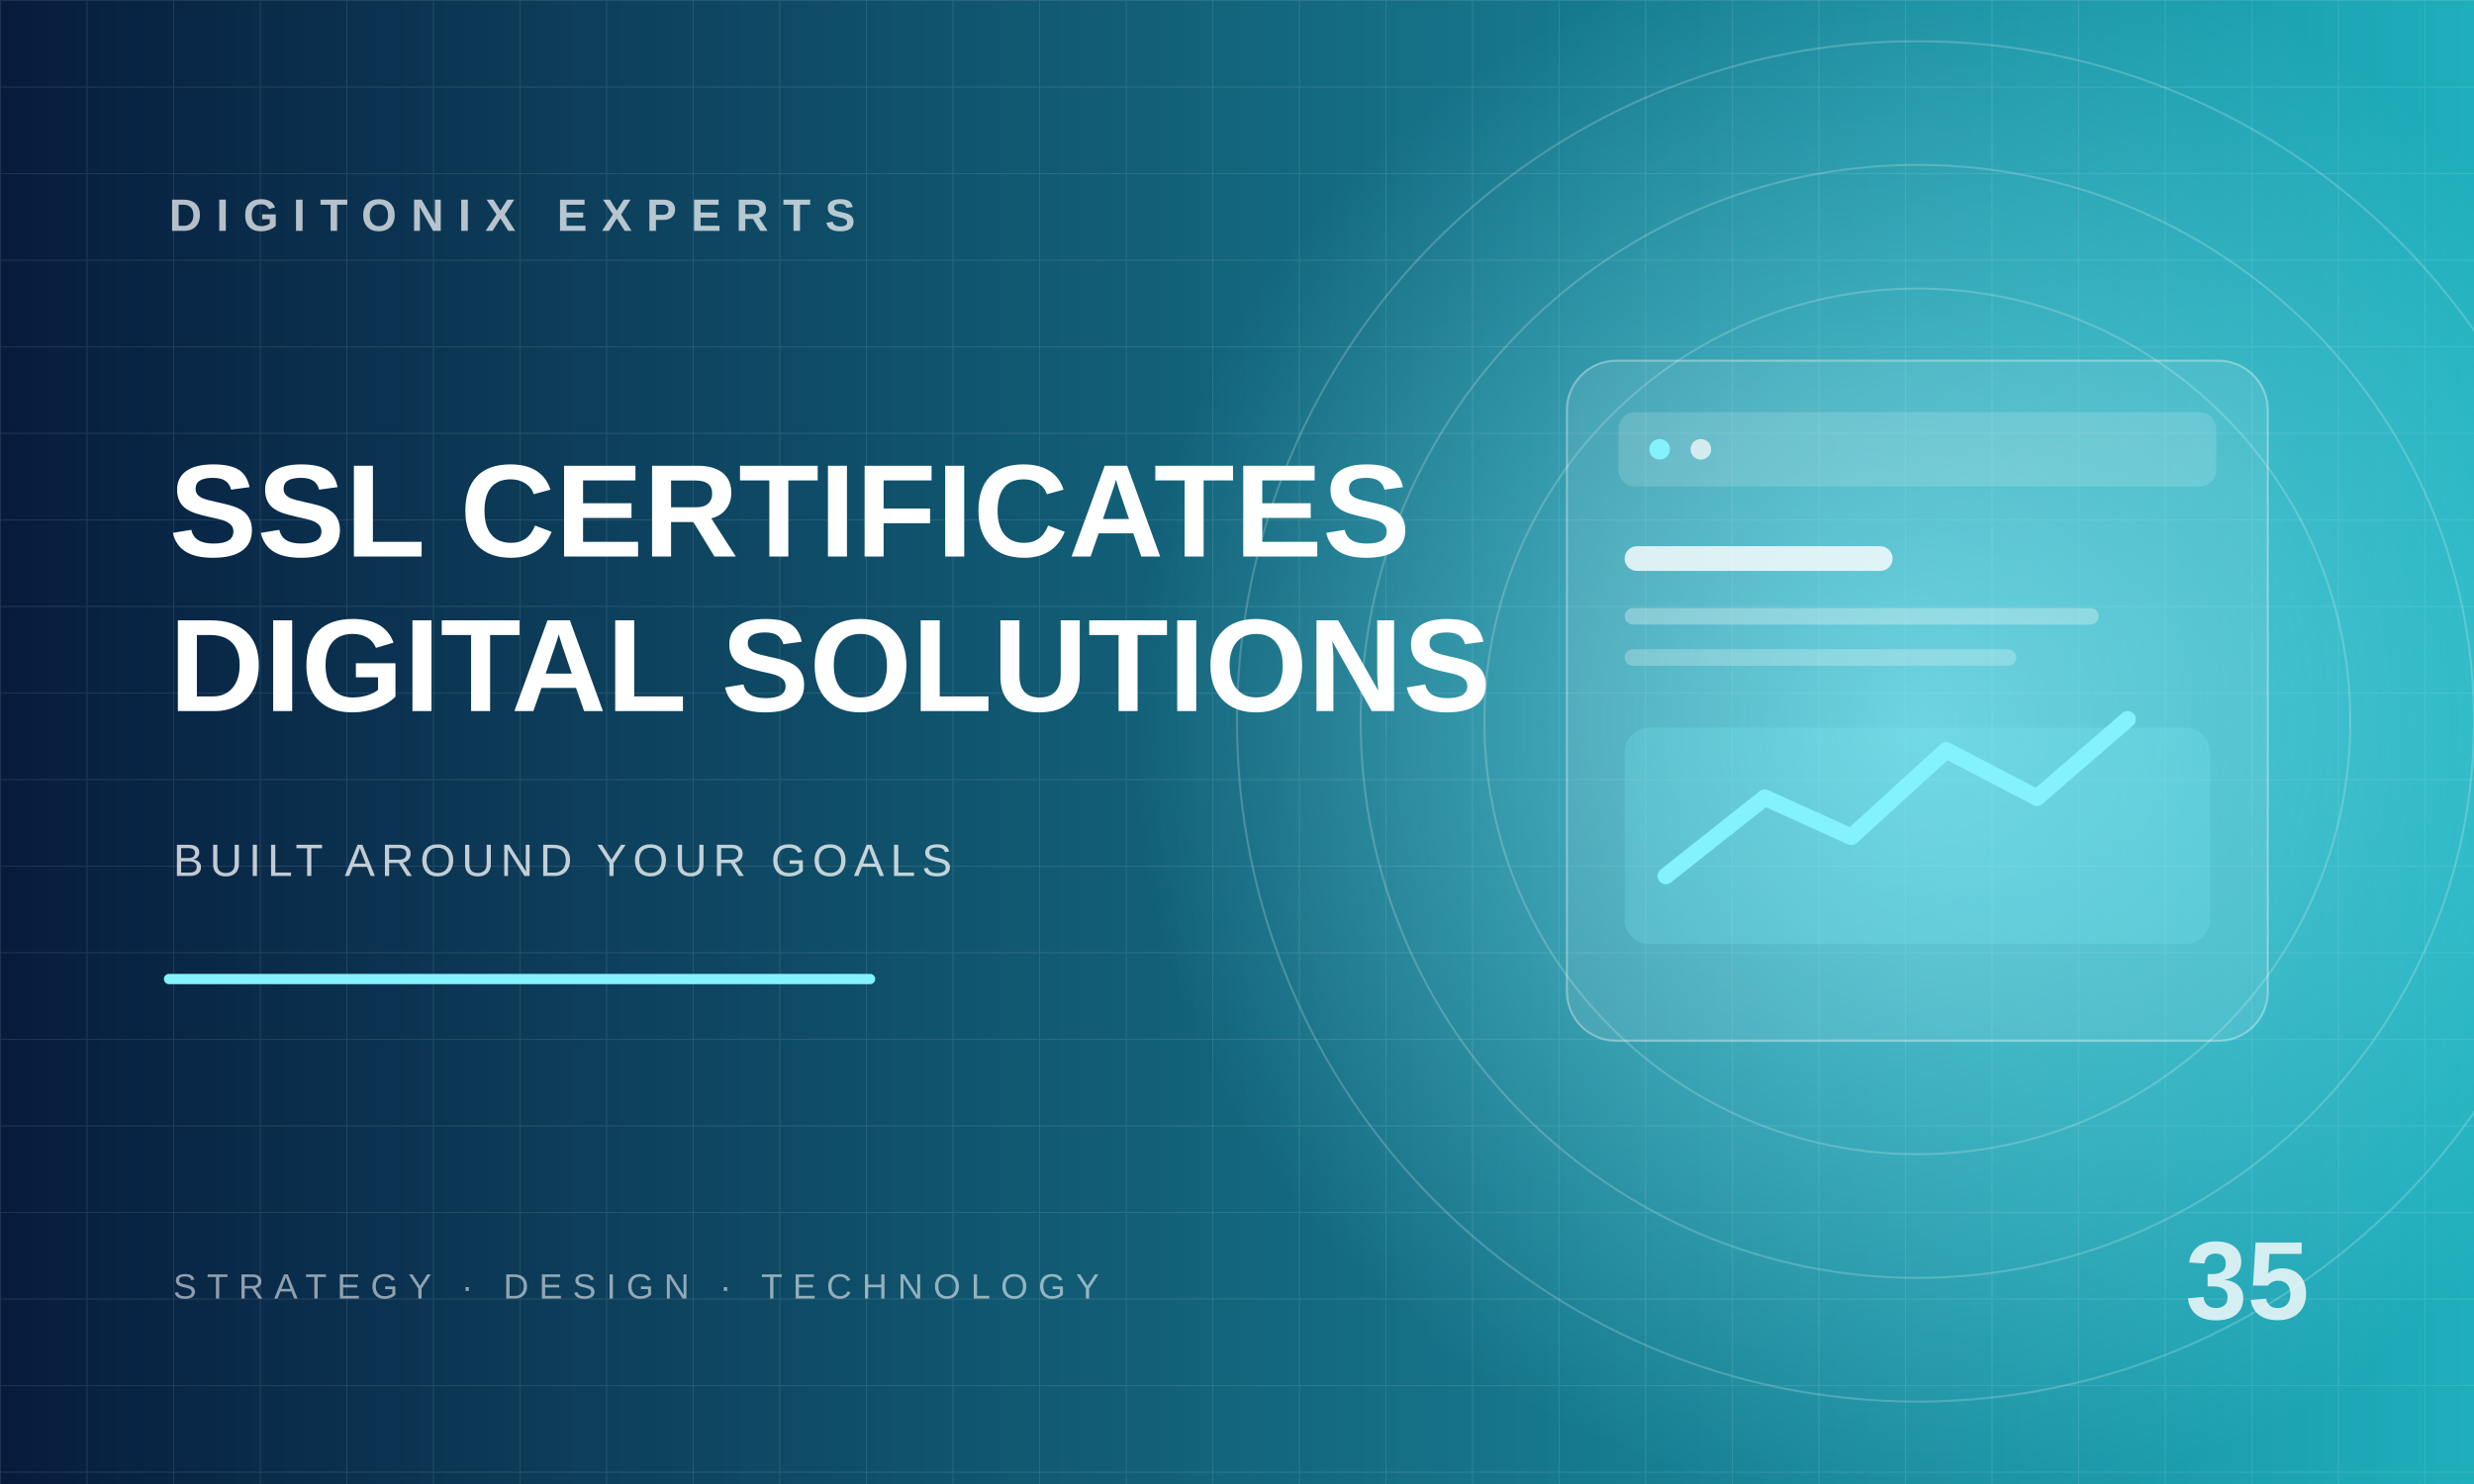
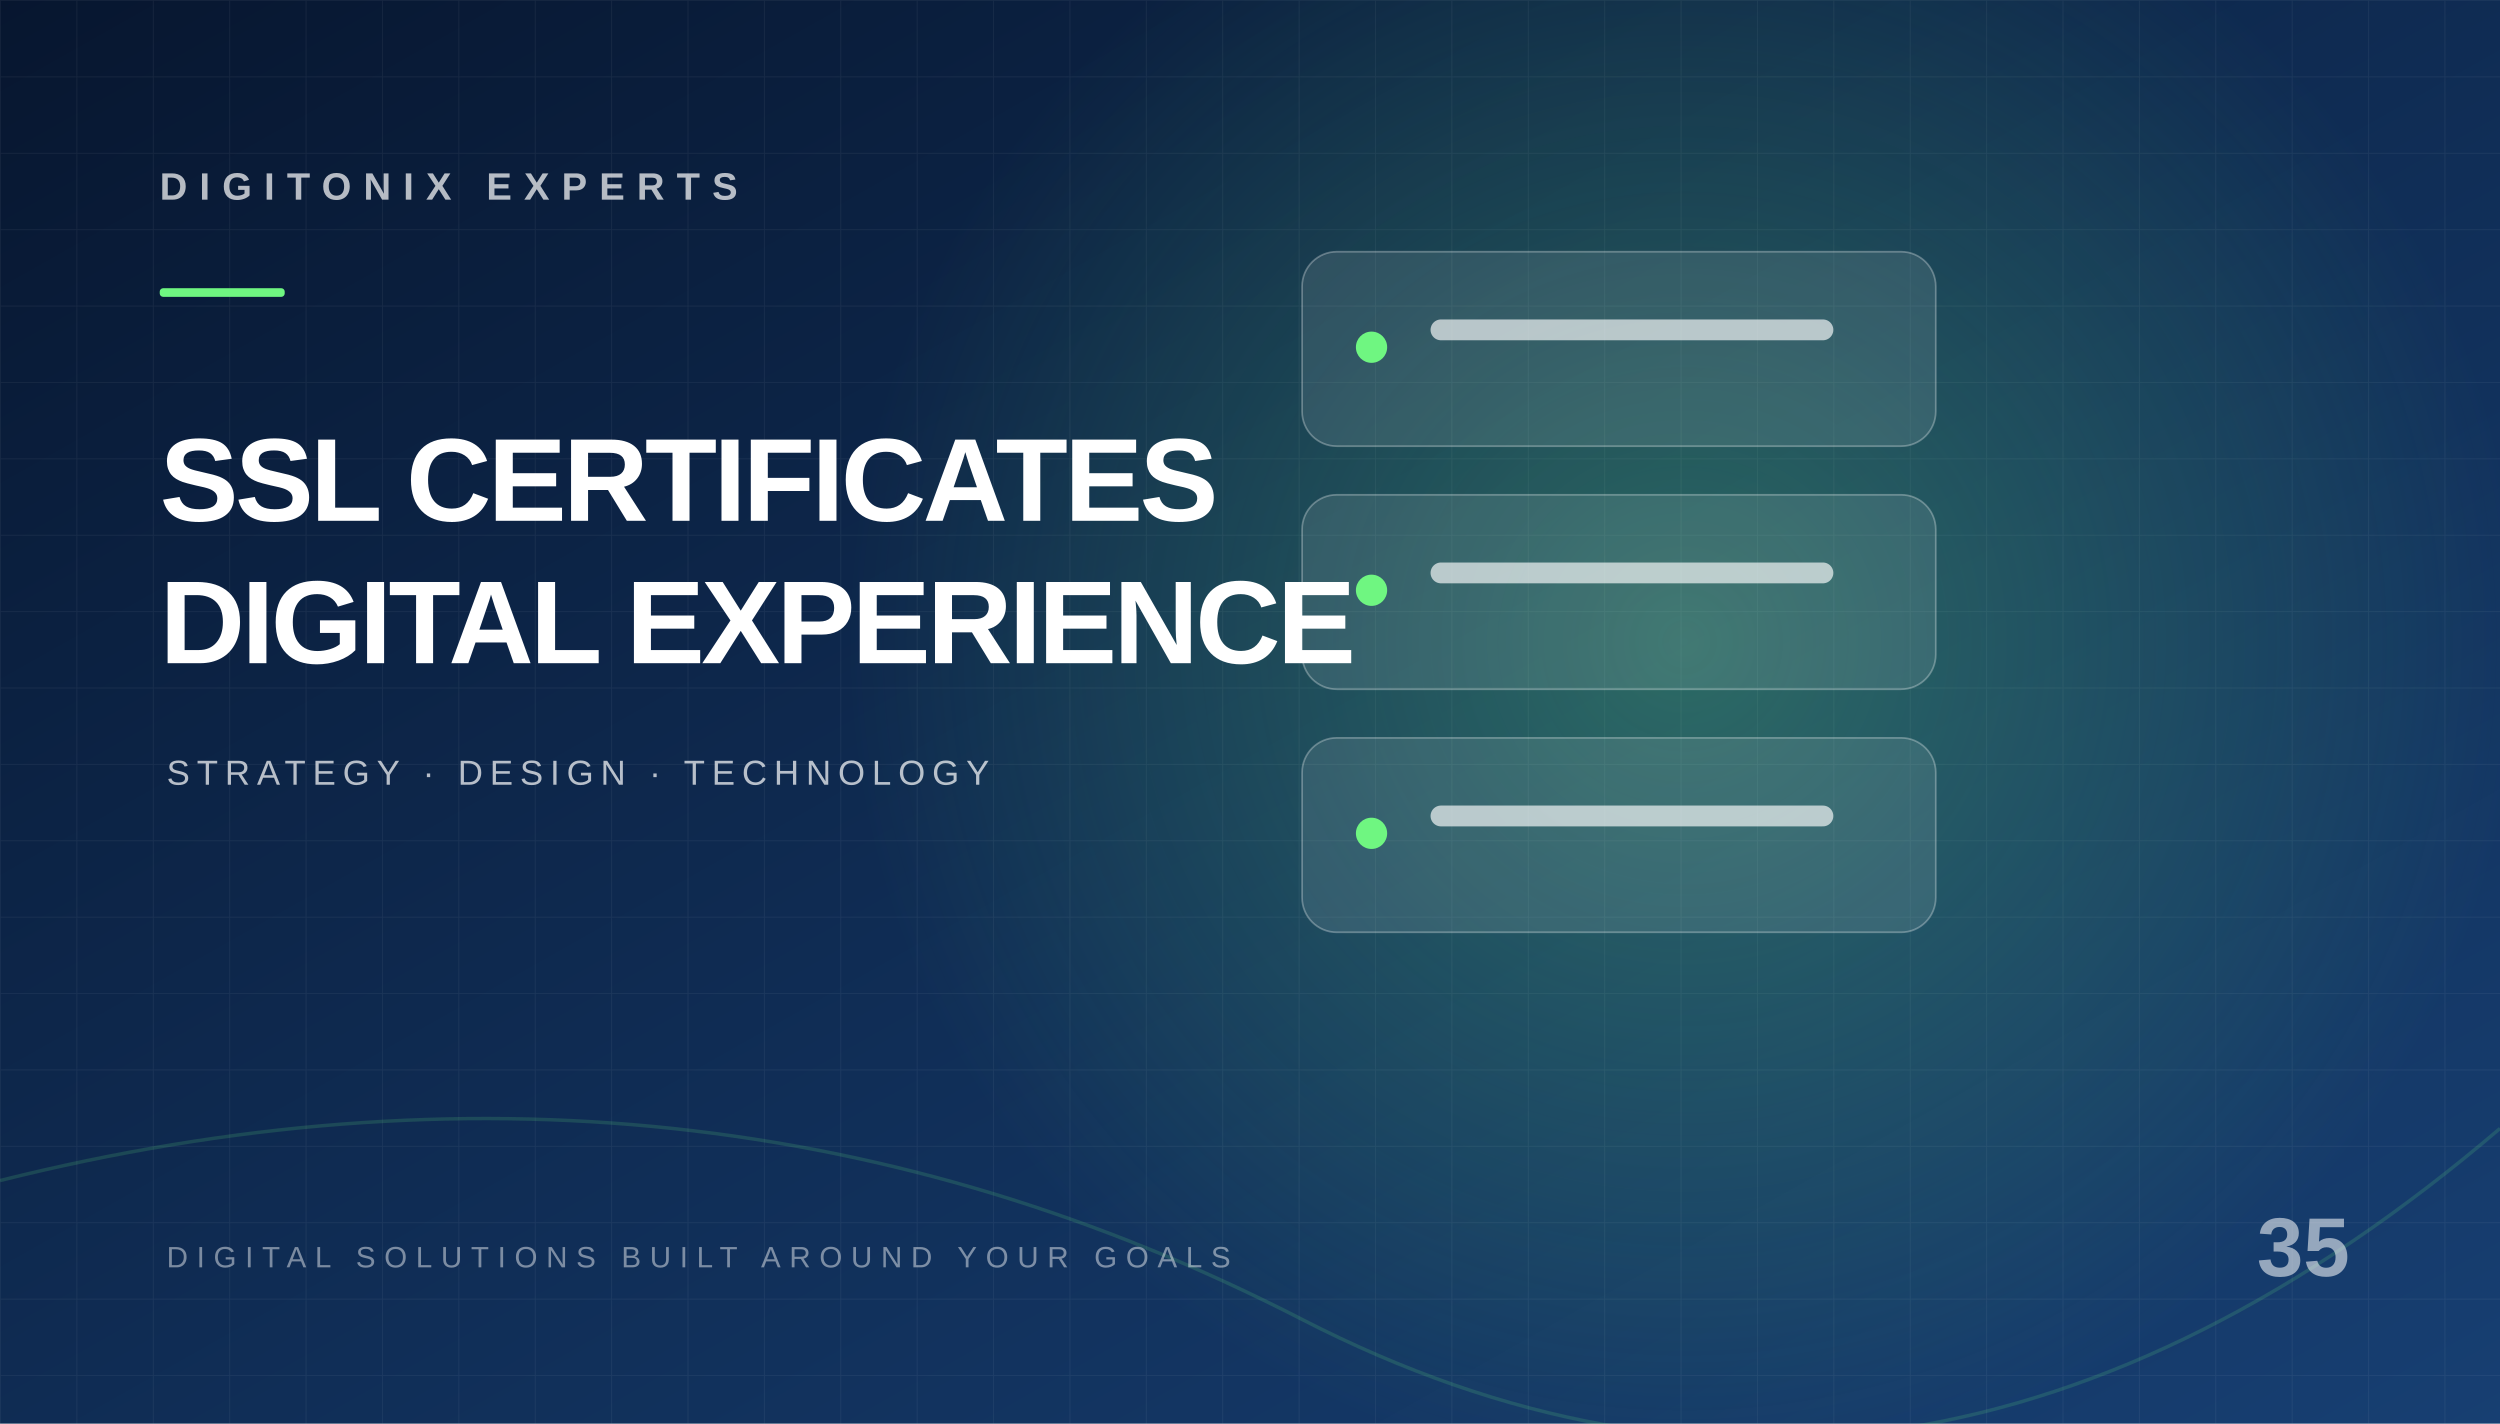
- <svg xmlns="http://www.w3.org/2000/svg" width="1200" height="720" viewBox="0 0 1200 720">
+ <svg xmlns="http://www.w3.org/2000/svg" width="1440" height="820" viewBox="0 0 1440 820">
  <defs>
-     <linearGradient id="g">
-       <stop stop-color="#071b3c" />
-       <stop offset="1" stop-color="hsl(185,72%,43%)" />
+     <linearGradient id="bg" x1="0" y1="0" x2="1" y2="1">
+       <stop stop-color="#07162f" />
+       <stop offset=".55" stop-color="#102e57" />
+       <stop offset="1" stop-color="#173f72" />
    </linearGradient>
-     <radialGradient id="r">
-       <stop stop-color="hsl(185,95%,75%)" stop-opacity=".65" />
-       <stop offset="1" stop-color="hsl(185,95%,75%)" stop-opacity="0" />
+     <radialGradient id="glow">
+       <stop stop-color="hsl(128,88%,70%)" stop-opacity=".3" />
+       <stop offset="1" stop-color="hsl(128,88%,70%)" stop-opacity="0" />
    </radialGradient>
-     <pattern id="p" width="42" height="42" patternUnits="userSpaceOnUse">
-       <path d="M42 0H0V42" fill="none" stroke="#fff" stroke-opacity=".1" />
+     <pattern id="grid" width="44" height="44" patternUnits="userSpaceOnUse">
+       <path d="M44 0H0V44" fill="none" stroke="#fff" stroke-opacity=".055" />
    </pattern>
  </defs>
-   <rect width="1200" height="720" fill="url(#g)" />
-   <rect width="1200" height="720" fill="url(#p)" />
-   <circle cx="930" cy="350" r="380" fill="url(#r)" />
-   <g fill="none" stroke="#fff" stroke-opacity=".2">
-     <circle cx="930" cy="350" r="210" />
-     <circle cx="930" cy="350" r="270" />
-     <circle cx="930" cy="350" r="330" />
+   <rect width="1440" height="820" fill="url(#bg)" />
+   <rect width="1440" height="820" fill="url(#grid)" />
+   <circle cx="970" cy="370" r="480" fill="url(#glow)" />
+   <path d="M0 680Q400 580 750 760T1440 650" fill="none" stroke="hsl(128,88%,70%)" stroke-opacity=".15" stroke-width="2" />
+   <rect x="750" y="145" width="365" height="112" rx="20" fill="#fff" fill-opacity=".1" stroke="#fff" stroke-opacity=".3" />
+   <rect x="750" y="285" width="365" height="112" rx="20" fill="#fff" fill-opacity=".1" stroke="#fff" stroke-opacity=".3" />
+   <rect x="750" y="425" width="365" height="112" rx="20" fill="#fff" fill-opacity=".1" stroke="#fff" stroke-opacity=".3" />
+   <circle cx="790" cy="200" r="9" fill="hsl(128,88%,70%)" />
+   <circle cx="790" cy="340" r="9" fill="hsl(128,88%,70%)" />
+   <circle cx="790" cy="480" r="9" fill="hsl(128,88%,70%)" />
+   <path d="M830 190h220M830 330h220M830 470h220" stroke="#fff" stroke-opacity=".65" stroke-width="12" stroke-linecap="round" />
+   <g font-family="Arial,sans-serif" fill="#fff">
+     <text x="92" y="115" font-size="22" font-weight="700" letter-spacing="7" opacity=".7">DIGITONIX EXPERTS</text>
+     <rect x="92" y="166" width="72" height="5" rx="2" fill="hsl(128,88%,70%)" />
+     <text x="92" y="300" font-size="68" font-weight="800" letter-spacing="-2">SSL CERTIFICATES</text>
+     <text x="92" y="382" font-size="68" font-weight="800" letter-spacing="-2">DIGITAL EXPERIENCE</text>
+     <text x="96" y="452" font-size="20" letter-spacing="4" opacity=".7">STRATEGY · DESIGN · TECHNOLOGY</text>
+     <text x="96" y="730" font-size="17" letter-spacing="5" opacity=".45">DIGITAL SOLUTIONS BUILT AROUND YOUR GOALS</text>
+     <text x="1300" y="735" font-size="48" font-weight="800" opacity=".55">35</text>
  </g>
-   <g transform="translate(760 175)">
-     <rect width="340" height="330" rx="24" fill="#fff" fill-opacity=".1" stroke="#fff" stroke-opacity=".35" />
-     <rect x="25" y="25" width="290" height="36" rx="8" fill="#fff" fill-opacity=".15" />
-     <circle cx="45" cy="43" r="5" fill="hsl(185,95%,75%)" />
-     <circle cx="65" cy="43" r="5" fill="#fff" fill-opacity=".7" />
-     <rect x="28" y="90" width="130" height="12" rx="6" fill="#fff" fill-opacity=".8" />
-     <rect x="28" y="120" width="230" height="8" rx="4" fill="#fff" fill-opacity=".3" />
-     <rect x="28" y="140" width="190" height="8" rx="4" fill="#fff" fill-opacity=".25" />
-     <rect x="28" y="178" width="284" height="105" rx="12" fill="hsl(185,95%,75%)" fill-opacity=".2" />
-     <path d="M48 250l48-38 42 19 46-42 44 23 44-38" fill="none" stroke="hsl(185,95%,75%)" stroke-width="8" stroke-linecap="round" stroke-linejoin="round" />
-   </g>
-   <g fill="#fff" font-family="Arial,sans-serif">
-     <text x="82" y="112" font-size="22" font-weight="700" letter-spacing="7" opacity=".7">DIGITONIX EXPERTS</text>
-     <text x="82" y="270" font-size="64" font-weight="800">SSL CERTIFICATES</text>
-     <text x="82" y="345" font-size="64" font-weight="800">DIGITAL SOLUTIONS</text>
-     <text x="84" y="425" font-size="22" letter-spacing="3" opacity=".75">BUILT AROUND YOUR GOALS</text>
-     <text x="84" y="630" font-size="17" letter-spacing="5" opacity=".55">STRATEGY · DESIGN · TECHNOLOGY</text>
-     <text x="1060" y="640" font-size="54" font-weight="800" opacity=".8">35</text>
-   </g>
-   <path d="M82 475h340" stroke="hsl(185,95%,75%)" stroke-width="5" stroke-linecap="round" />
</svg>
